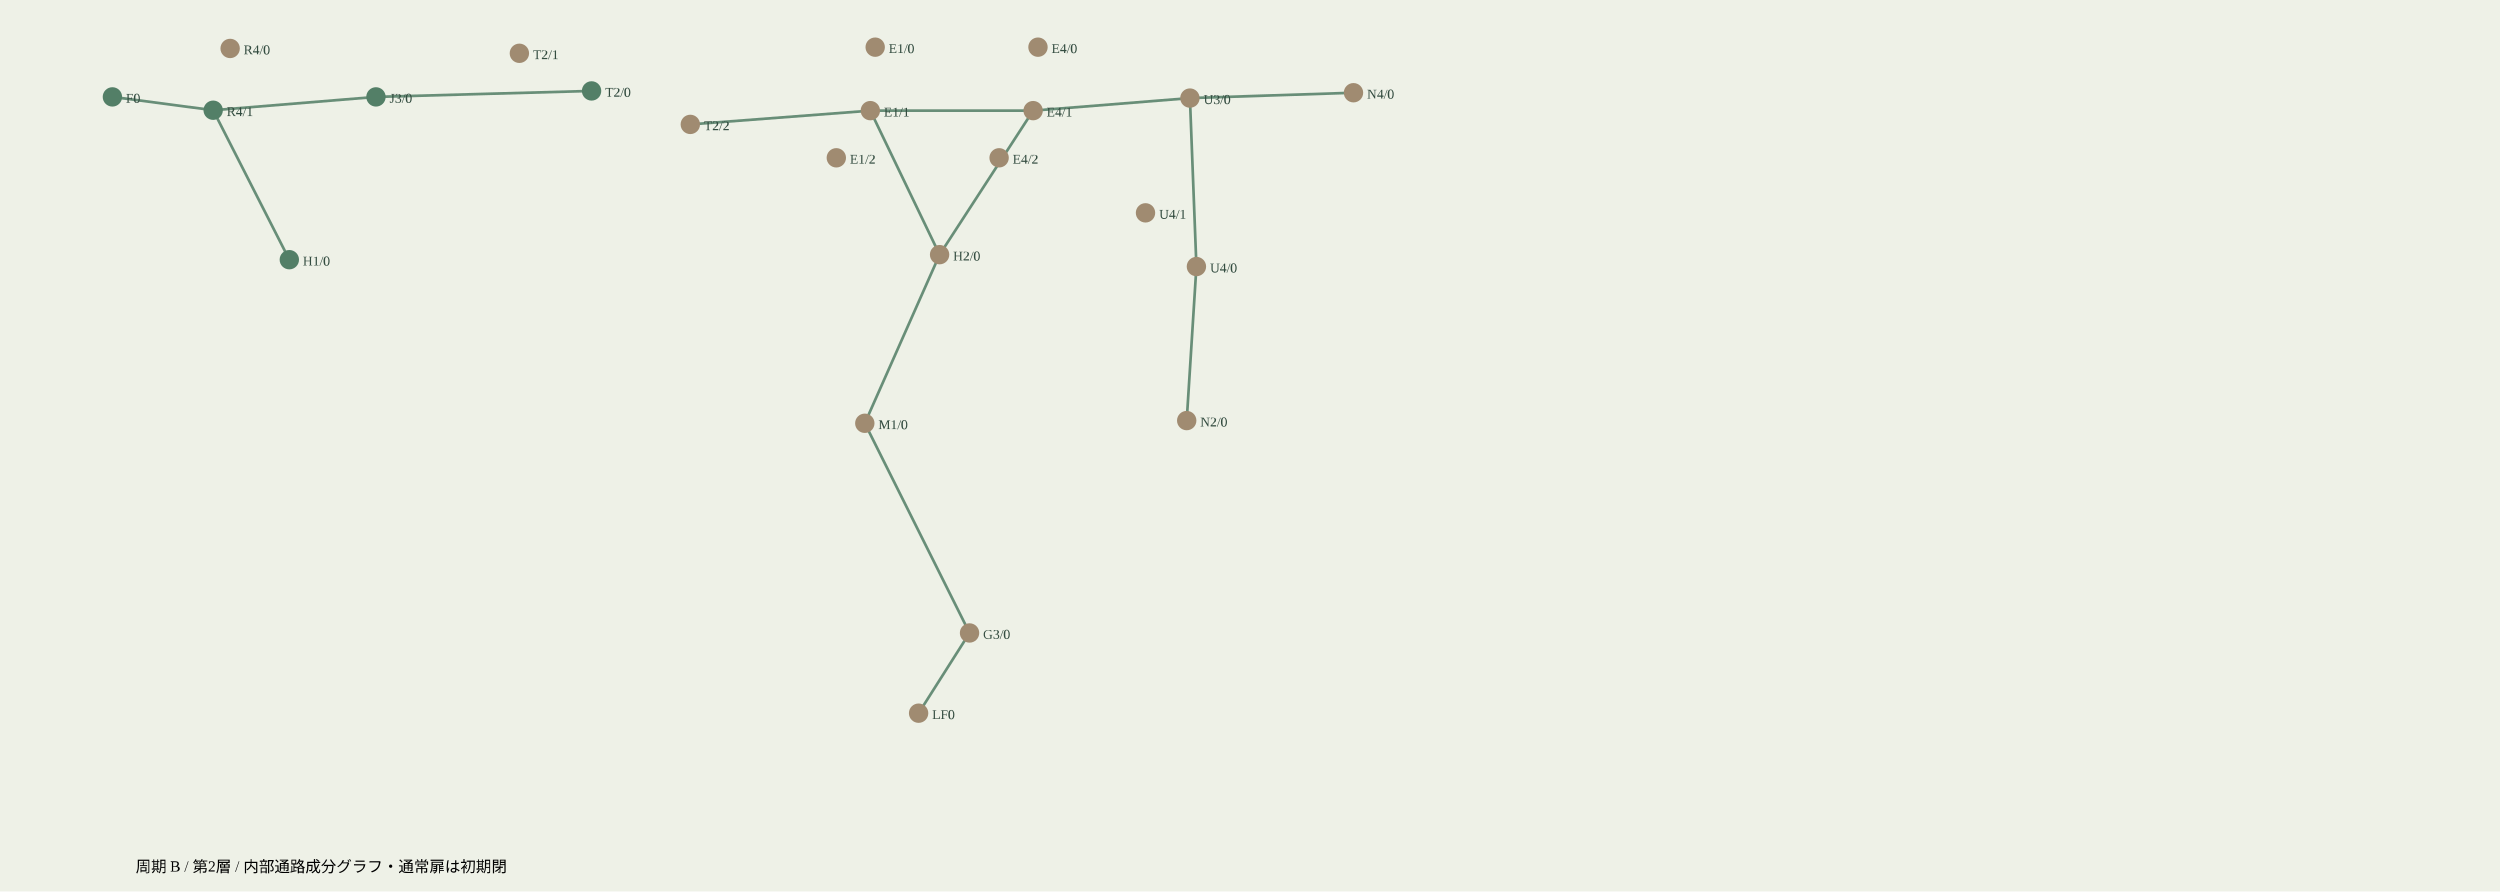
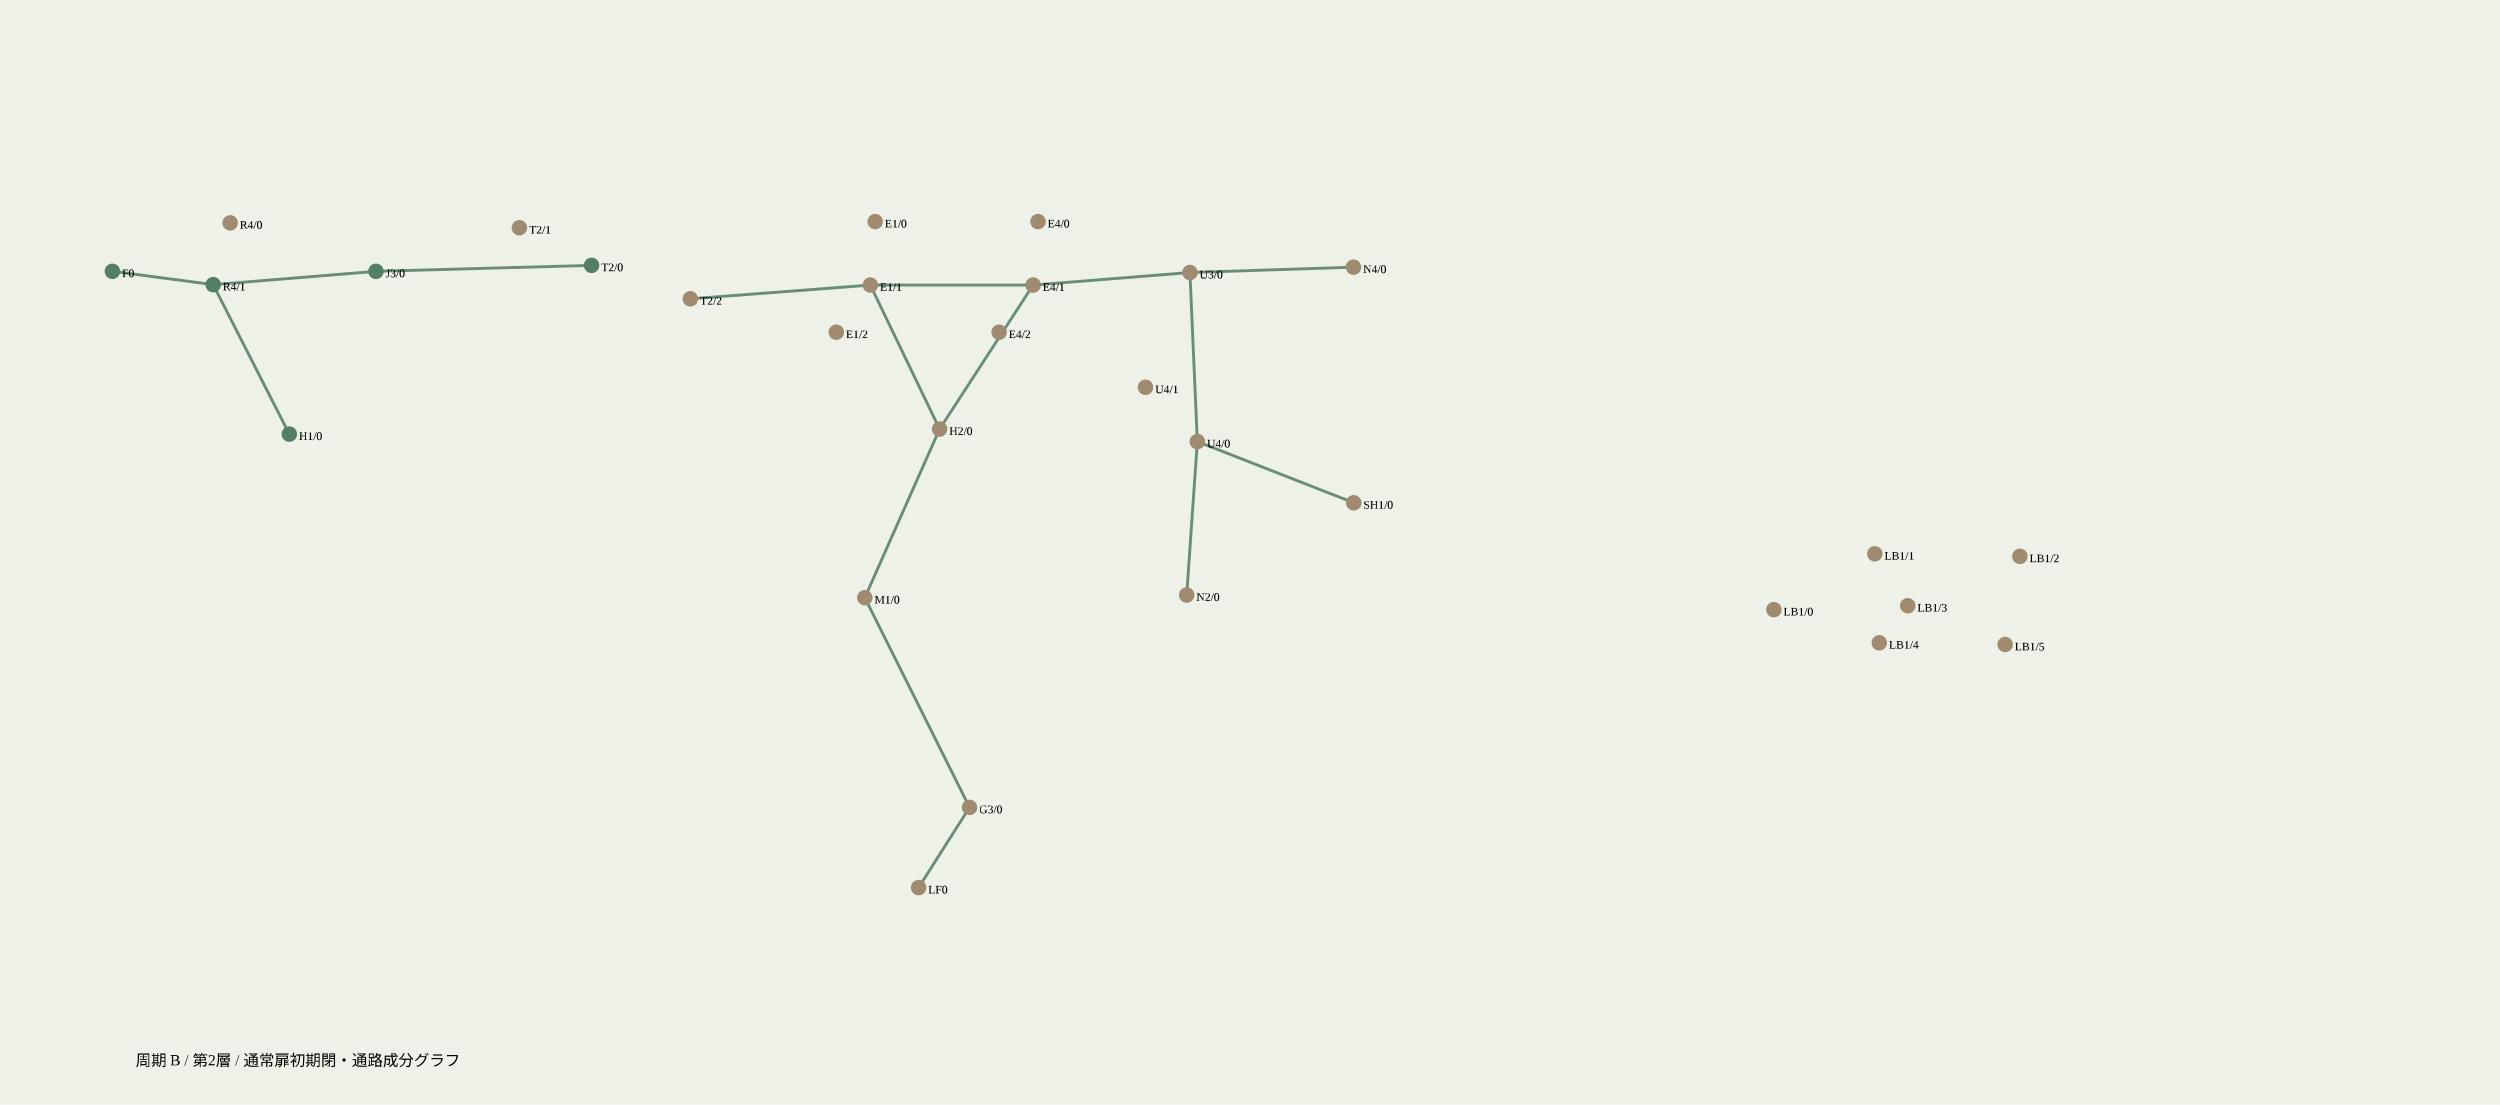
- <svg xmlns="http://www.w3.org/2000/svg" viewBox="-7 -1 129 46">
-   <rect x="-7" y="-1" width="129" height="46" fill="#eef1e7" />
-   <line x1="4" y1="4.688" x2="12.4" y2="4" stroke="#688e78" stroke-width=".14" />
-   <line x1="4" y1="4.688" x2="7.929" y2="12.4" stroke="#688e78" stroke-width=".14" />
-   <line x1="28.62" y1="5.419" x2="37.909" y2="4.709" stroke="#688e78" stroke-width=".14" />
-   <line x1="12.4" y1="4" x2="23.525" y2="3.692" stroke="#688e78" stroke-width=".14" />
-   <line x1="37.909" y1="4.709" x2="46.309" y2="4.709" stroke="#688e78" stroke-width=".14" />
-   <line x1="37.909" y1="4.709" x2="41.483" y2="12.14" stroke="#688e78" stroke-width=".14" />
-   <line x1="46.309" y1="4.709" x2="54.4" y2="4.061" stroke="#688e78" stroke-width=".14" />
-   <line x1="46.309" y1="4.709" x2="41.483" y2="12.14" stroke="#688e78" stroke-width=".14" />
-   <line x1="41.483" y1="12.14" x2="37.624" y2="20.841" stroke="#688e78" stroke-width=".14" />
-   <line x1="37.624" y1="20.841" x2="43.028" y2="31.661" stroke="#688e78" stroke-width=".14" />
-   <line x1="54.4" y1="4.061" x2="62.84" y2="3.785" stroke="#688e78" stroke-width=".14" />
-   <line x1="54.4" y1="4.061" x2="54.735" y2="12.754" stroke="#688e78" stroke-width=".14" />
-   <line x1="54.735" y1="12.754" x2="54.234" y2="20.702" stroke="#688e78" stroke-width=".14" />
-   <line x1="40.4" y1="35.8" x2="43.028" y2="31.661" stroke="#688e78" stroke-width=".14" />
-   <line x1="-1.2" y1="4" x2="4" y2="4.688" stroke="#688e78" stroke-width=".14" />
-   <circle cx="4.875" cy="1.5" r=".5" fill="#a08b71" />
-   <text x="5.575" y="1.8" font-size=".7" fill="#334c40">R4/0</text>
-   <circle cx="4" cy="4.688" r=".5" fill="#537f67" />
-   <text x="4.7" y="4.988" font-size=".7" fill="#334c40">R4/1</text>
-   <circle cx="23.525" cy="3.692" r=".5" fill="#537f67" />
-   <text x="24.225" y="3.992" font-size=".7" fill="#334c40">T2/0</text>
-   <circle cx="19.8" cy="1.75" r=".5" fill="#a08b71" />
-   <text x="20.5" y="2.05" font-size=".7" fill="#334c40">T2/1</text>
-   <circle cx="28.62" cy="5.419" r=".5" fill="#a08b71" />
-   <text x="29.32" y="5.719" font-size=".7" fill="#334c40">T2/2</text>
-   <circle cx="7.929" cy="12.4" r=".5" fill="#537f67" />
-   <text x="8.629" y="12.7" font-size=".7" fill="#334c40">H1/0</text>
-   <circle cx="12.4" cy="4" r=".5" fill="#537f67" />
-   <text x="13.1" y="4.3" font-size=".7" fill="#334c40">J3/0</text>
-   <circle cx="38.16" cy="1.434" r=".5" fill="#a08b71" />
-   <text x="38.86" y="1.734" font-size=".7" fill="#334c40">E1/0</text>
-   <circle cx="37.909" cy="4.709" r=".5" fill="#a08b71" />
-   <text x="38.609" y="5.009" font-size=".7" fill="#334c40">E1/1</text>
-   <circle cx="36.154" cy="7.143" r=".5" fill="#a08b71" />
-   <text x="36.854" y="7.443" font-size=".7" fill="#334c40">E1/2</text>
-   <circle cx="46.56" cy="1.434" r=".5" fill="#a08b71" />
-   <text x="47.26" y="1.734" font-size=".7" fill="#334c40">E4/0</text>
-   <circle cx="46.309" cy="4.709" r=".5" fill="#a08b71" />
-   <text x="47.009" y="5.009" font-size=".7" fill="#334c40">E4/1</text>
-   <circle cx="44.554" cy="7.143" r=".5" fill="#a08b71" />
-   <text x="45.254" y="7.443" font-size=".7" fill="#334c40">E4/2</text>
-   <circle cx="41.483" cy="12.14" r=".5" fill="#a08b71" />
-   <text x="42.183" y="12.44" font-size=".7" fill="#334c40">H2/0</text>
-   <circle cx="37.624" cy="20.841" r=".5" fill="#a08b71" />
-   <text x="38.324" y="21.141" font-size=".7" fill="#334c40">M1/0</text>
-   <circle cx="54.4" cy="4.061" r=".5" fill="#a08b71" />
-   <text x="55.1" y="4.361" font-size=".7" fill="#334c40">U3/0</text>
-   <circle cx="54.735" cy="12.754" r=".5" fill="#a08b71" />
-   <text x="55.435" y="13.054" font-size=".7" fill="#334c40">U4/0</text>
-   <circle cx="52.108" cy="9.983" r=".5" fill="#a08b71" />
-   <text x="52.808" y="10.283" font-size=".7" fill="#334c40">U4/1</text>
-   <circle cx="54.234" cy="20.702" r=".5" fill="#a08b71" />
-   <text x="54.934" y="21.002" font-size=".7" fill="#334c40">N2/0</text>
-   <circle cx="62.84" cy="3.785" r=".5" fill="#a08b71" />
-   <text x="63.54" y="4.085" font-size=".7" fill="#334c40">N4/0</text>
-   <circle cx="43.028" cy="31.661" r=".5" fill="#a08b71" />
-   <text x="43.728" y="31.961" font-size=".7" fill="#334c40">G3/0</text>
-   <circle cx="-1.2" cy="4" r=".5" fill="#537f67" />
-   <text x="-0.5" y="4.3" font-size=".7" fill="#334c40">F0</text>
-   <circle cx="40.4" cy="35.8" r=".5" fill="#a08b71" />
-   <text x="41.1" y="36.1" font-size=".7" fill="#334c40">LF0</text>
-   <text x="0" y="44" font-size=".8">周期 B / 第2層 / 内部通路成分グラフ・通常扉は初期閉</text>
+ <svg xmlns="http://www.w3.org/2000/svg" viewBox="-7 -10 129 57">
+   <rect x="-7" y="-10" width="129" height="57" fill="#eef1e7" />
+   <line x1="4" y1="4.688" x2="12.4" y2="4" stroke="#688e78" stroke-width=".15" />
+   <line x1="4" y1="4.688" x2="7.929" y2="12.4" stroke="#688e78" stroke-width=".15" />
+   <line x1="28.62" y1="5.419" x2="37.909" y2="4.709" stroke="#688e78" stroke-width=".15" />
+   <line x1="12.4" y1="4" x2="23.525" y2="3.692" stroke="#688e78" stroke-width=".15" />
+   <line x1="37.909" y1="4.709" x2="46.309" y2="4.709" stroke="#688e78" stroke-width=".15" />
+   <line x1="37.909" y1="4.709" x2="41.483" y2="12.14" stroke="#688e78" stroke-width=".15" />
+   <line x1="46.309" y1="4.709" x2="54.4" y2="4.061" stroke="#688e78" stroke-width=".15" />
+   <line x1="46.309" y1="4.709" x2="41.483" y2="12.14" stroke="#688e78" stroke-width=".15" />
+   <line x1="41.483" y1="12.14" x2="37.624" y2="20.841" stroke="#688e78" stroke-width=".15" />
+   <line x1="37.624" y1="20.841" x2="43.028" y2="31.661" stroke="#688e78" stroke-width=".15" />
+   <line x1="54.4" y1="4.061" x2="62.84" y2="3.785" stroke="#688e78" stroke-width=".15" />
+   <line x1="54.4" y1="4.061" x2="54.783" y2="12.785" stroke="#688e78" stroke-width=".15" />
+   <line x1="54.783" y1="12.785" x2="54.234" y2="20.702" stroke="#688e78" stroke-width=".15" />
+   <line x1="54.783" y1="12.785" x2="62.854" y2="15.944" stroke="#688e78" stroke-width=".15" />
+   <line x1="40.4" y1="35.8" x2="43.028" y2="31.661" stroke="#688e78" stroke-width=".15" />
+   <line x1="-1.2" y1="4" x2="4" y2="4.688" stroke="#688e78" stroke-width=".15" />
+   <circle cx="4.875" cy="1.5" r=".4" fill="#a08b71" />
+   <text x="5.375" y="1.8" font-size=".6">R4/0</text>
+   <circle cx="4" cy="4.688" r=".4" fill="#537f67" />
+   <text x="4.5" y="4.988" font-size=".6">R4/1</text>
+   <circle cx="23.525" cy="3.692" r=".4" fill="#537f67" />
+   <text x="24.025" y="3.992" font-size=".6">T2/0</text>
+   <circle cx="19.8" cy="1.75" r=".4" fill="#a08b71" />
+   <text x="20.3" y="2.05" font-size=".6">T2/1</text>
+   <circle cx="28.62" cy="5.419" r=".4" fill="#a08b71" />
+   <text x="29.12" y="5.719" font-size=".6">T2/2</text>
+   <circle cx="7.929" cy="12.4" r=".4" fill="#537f67" />
+   <text x="8.429" y="12.7" font-size=".6">H1/0</text>
+   <circle cx="12.4" cy="4" r=".4" fill="#537f67" />
+   <text x="12.9" y="4.3" font-size=".6">J3/0</text>
+   <circle cx="38.16" cy="1.434" r=".4" fill="#a08b71" />
+   <text x="38.66" y="1.734" font-size=".6">E1/0</text>
+   <circle cx="37.909" cy="4.709" r=".4" fill="#a08b71" />
+   <text x="38.409" y="5.009" font-size=".6">E1/1</text>
+   <circle cx="36.154" cy="7.143" r=".4" fill="#a08b71" />
+   <text x="36.654" y="7.443" font-size=".6">E1/2</text>
+   <circle cx="46.56" cy="1.434" r=".4" fill="#a08b71" />
+   <text x="47.06" y="1.734" font-size=".6">E4/0</text>
+   <circle cx="46.309" cy="4.709" r=".4" fill="#a08b71" />
+   <text x="46.809" y="5.009" font-size=".6">E4/1</text>
+   <circle cx="44.554" cy="7.143" r=".4" fill="#a08b71" />
+   <text x="45.054" y="7.443" font-size=".6">E4/2</text>
+   <circle cx="41.483" cy="12.14" r=".4" fill="#a08b71" />
+   <text x="41.983" y="12.44" font-size=".6">H2/0</text>
+   <circle cx="37.624" cy="20.841" r=".4" fill="#a08b71" />
+   <text x="38.124" y="21.141" font-size=".6">M1/0</text>
+   <circle cx="54.4" cy="4.061" r=".4" fill="#a08b71" />
+   <text x="54.9" y="4.361" font-size=".6">U3/0</text>
+   <circle cx="54.783" cy="12.785" r=".4" fill="#a08b71" />
+   <text x="55.283" y="13.085" font-size=".6">U4/0</text>
+   <circle cx="52.108" cy="9.983" r=".4" fill="#a08b71" />
+   <text x="52.608" y="10.283" font-size=".6">U4/1</text>
+   <circle cx="54.234" cy="20.702" r=".4" fill="#a08b71" />
+   <text x="54.734" y="21.002" font-size=".6">N2/0</text>
+   <circle cx="62.84" cy="3.785" r=".4" fill="#a08b71" />
+   <text x="63.34" y="4.085" font-size=".6">N4/0</text>
+   <circle cx="43.028" cy="31.661" r=".4" fill="#a08b71" />
+   <text x="43.528" y="31.961" font-size=".6">G3/0</text>
+   <circle cx="62.854" cy="15.944" r=".4" fill="#a08b71" />
+   <text x="63.354" y="16.244" font-size=".6">SH1/0</text>
+   <circle cx="84.533" cy="21.458" r=".4" fill="#a08b71" />
+   <text x="85.033" y="21.758" font-size=".6">LB1/0</text>
+   <circle cx="89.741" cy="18.576" r=".4" fill="#a08b71" />
+   <text x="90.241" y="18.876" font-size=".6">LB1/1</text>
+   <circle cx="97.226" cy="18.707" r=".4" fill="#a08b71" />
+   <text x="97.726" y="19.007" font-size=".6">LB1/2</text>
+   <circle cx="91.44" cy="21.255" r=".4" fill="#a08b71" />
+   <text x="91.94" y="21.555" font-size=".6">LB1/3</text>
+   <circle cx="89.972" cy="23.168" r=".4" fill="#a08b71" />
+   <text x="90.472" y="23.468" font-size=".6">LB1/4</text>
+   <circle cx="96.466" cy="23.256" r=".4" fill="#a08b71" />
+   <text x="96.966" y="23.556" font-size=".6">LB1/5</text>
+   <circle cx="-1.2" cy="4" r=".4" fill="#537f67" />
+   <text x="-0.7" y="4.3" font-size=".6">F0</text>
+   <circle cx="40.4" cy="35.8" r=".4" fill="#a08b71" />
+   <text x="40.9" y="36.1" font-size=".6">LF0</text>
+   <text x="0" y="45" font-size=".8">周期 B / 第2層 / 通常扉初期閉・通路成分グラフ</text>
</svg>
